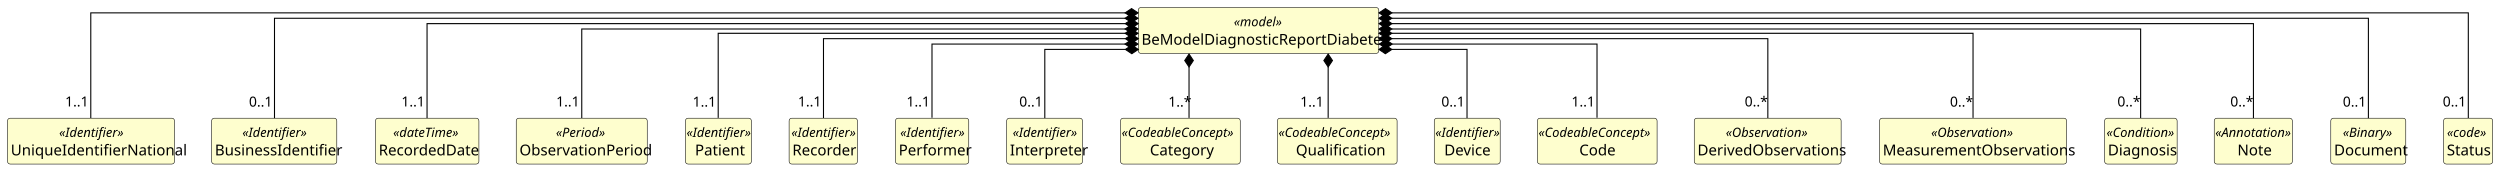
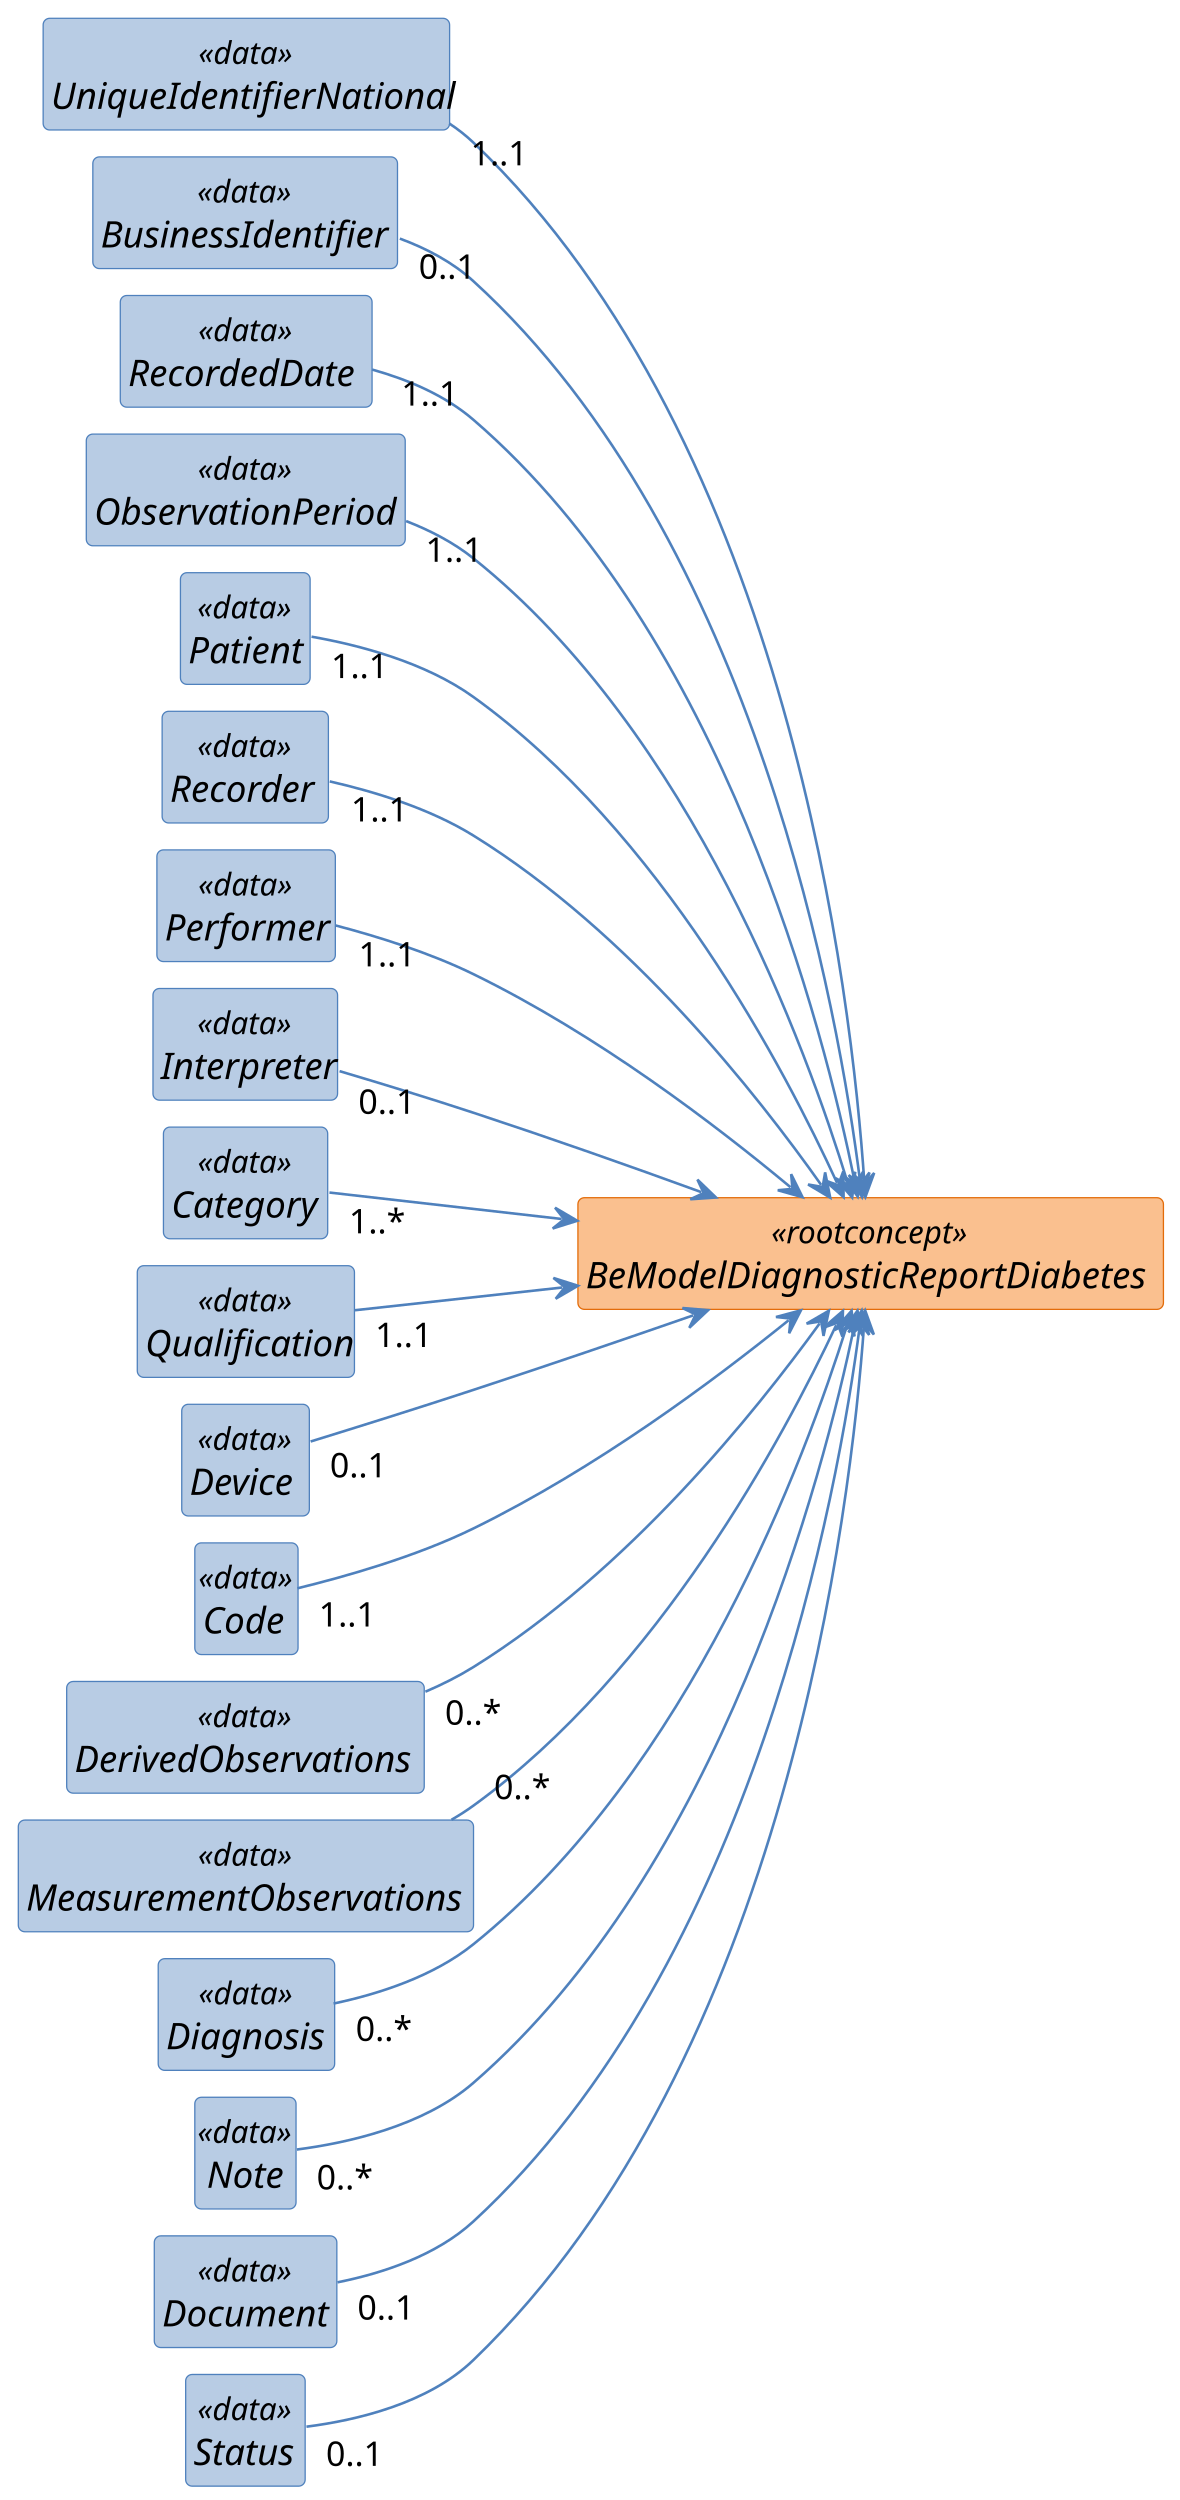
- <svg xmlns="http://www.w3.org/2000/svg" contentStyleType="text/css" data-diagram-type="CLASS" height="158px" preserveAspectRatio="none" style="width:2327px;height:158px;background:#FFFFFF;" version="1.1" viewBox="0 0 2327 158" width="2327px" zoomAndPan="magnify">
+ <svg xmlns="http://www.w3.org/2000/svg" contentStyleType="text/css" data-diagram-type="CLASS" height="956px" preserveAspectRatio="none" style="width:451px;height:956px;background:#FFFFFF;" version="1.1" viewBox="0 0 451 956" width="451px" zoomAndPan="magnify">
  <defs />
  <g>
-     <g class="entity" data-entity="BeModelDiagnosticReportDiabetes" data-source-line="14" data-uid="ent0002" id="entity_BeModelDiagnosticReportDiabetes">
-       <rect fill="#FEFECE" height="42.703" rx="2.5" ry="2.5" style="stroke:#000000;stroke-width:0.5;" width="223.895" x="1059.5" y="7" />
-       <text fill="#000000" font-family="sans-serif" font-size="12" font-style="italic" lengthAdjust="spacing" textLength="46.031" x="1148.432" y="24.457">«model»</text>
-       <text fill="#000000" font-family="sans-serif" font-size="14" lengthAdjust="spacing" textLength="217.895" x="1062.5" y="41.627">BeModelDiagnosticReportDiabetes</text>
+     <g class="entity" data-entity="BeModelDiagnosticReportDiabetes" data-source-line="21" data-uid="ent0002" id="entity_BeModelDiagnosticReportDiabetes">
+       <rect fill="#FAC08F" height="42.703" rx="2.5" ry="2.5" style="stroke:#E36C0A;stroke-width:0.5;" width="223.895" x="221" y="458" />
+       <text fill="#000000" font-family="sans-serif" font-size="12" font-style="italic" lengthAdjust="spacing" textLength="76.055" x="294.92" y="475.457">«rootconcept»</text>
+       <text fill="#000000" font-family="sans-serif" font-size="14" font-style="italic" lengthAdjust="spacing" textLength="217.895" x="224" y="492.627">BeModelDiagnosticReportDiabetes</text>
    </g>
-     <g class="entity" data-entity="BeModelDiagnosticReportDiabetes_UniqueIdentifierNational" data-source-line="17" data-uid="ent0003" id="entity_BeModelDiagnosticReportDiabetes_UniqueIdentifierNational">
-       <rect fill="#FEFECE" height="42.703" rx="2.5" ry="2.5" style="stroke:#000000;stroke-width:0.5;" width="155.427" x="7" y="110" />
-       <text fill="#000000" font-family="sans-serif" font-size="12" font-style="italic" lengthAdjust="spacing" textLength="59.373" x="55.027" y="127.457">«Identifier»</text>
-       <text fill="#000000" font-family="sans-serif" font-size="14" lengthAdjust="spacing" textLength="149.427" x="10" y="144.627">UniqueIdentifierNational</text>
+     <g class="entity" data-entity="BeModelDiagnosticReportDiabetes_UniqueIdentifierNational" data-source-line="24" data-uid="ent0003" id="entity_BeModelDiagnosticReportDiabetes_UniqueIdentifierNational">
+       <rect fill="#B8CCE4" height="42.703" rx="2.5" ry="2.5" style="stroke:#4F81BD;stroke-width:0.5;" width="155.427" x="16.5" y="7" />
+       <text fill="#000000" font-family="sans-serif" font-size="12" font-style="italic" lengthAdjust="spacing" textLength="36.703" x="75.862" y="24.457">«data»</text>
+       <text fill="#000000" font-family="sans-serif" font-size="14" font-style="italic" lengthAdjust="spacing" textLength="149.427" x="19.5" y="41.627">UniqueIdentifierNational</text>
    </g>
-     <g class="entity" data-entity="BeModelDiagnosticReportDiabetes_BusinessIdentifier" data-source-line="20" data-uid="ent0004" id="entity_BeModelDiagnosticReportDiabetes_BusinessIdentifier">
-       <rect fill="#FEFECE" height="42.703" rx="2.5" ry="2.5" style="stroke:#000000;stroke-width:0.5;" width="116.503" x="197" y="110" />
-       <text fill="#000000" font-family="sans-serif" font-size="12" font-style="italic" lengthAdjust="spacing" textLength="59.373" x="225.565" y="127.457">«Identifier»</text>
-       <text fill="#000000" font-family="sans-serif" font-size="14" lengthAdjust="spacing" textLength="110.503" x="200" y="144.627">BusinessIdentifier</text>
+     <g class="entity" data-entity="BeModelDiagnosticReportDiabetes_BusinessIdentifier" data-source-line="27" data-uid="ent0004" id="entity_BeModelDiagnosticReportDiabetes_BusinessIdentifier">
+       <rect fill="#B8CCE4" height="42.703" rx="2.5" ry="2.5" style="stroke:#4F81BD;stroke-width:0.5;" width="116.503" x="35.5" y="60" />
+       <text fill="#000000" font-family="sans-serif" font-size="12" font-style="italic" lengthAdjust="spacing" textLength="36.703" x="75.4" y="77.457">«data»</text>
+       <text fill="#000000" font-family="sans-serif" font-size="14" font-style="italic" lengthAdjust="spacing" textLength="110.503" x="38.5" y="94.627">BusinessIdentifier</text>
    </g>
-     <g class="entity" data-entity="BeModelDiagnosticReportDiabetes_RecordedDate" data-source-line="23" data-uid="ent0005" id="entity_BeModelDiagnosticReportDiabetes_RecordedDate">
-       <rect fill="#FEFECE" height="42.703" rx="2.5" ry="2.5" style="stroke:#000000;stroke-width:0.5;" width="96.275" x="349.5" y="110" />
-       <text fill="#000000" font-family="sans-serif" font-size="12" font-style="italic" lengthAdjust="spacing" textLength="63.369" x="365.953" y="127.457">«dateTime»</text>
-       <text fill="#000000" font-family="sans-serif" font-size="14" lengthAdjust="spacing" textLength="90.275" x="352.5" y="144.627">RecordedDate</text>
+     <g class="entity" data-entity="BeModelDiagnosticReportDiabetes_RecordedDate" data-source-line="30" data-uid="ent0005" id="entity_BeModelDiagnosticReportDiabetes_RecordedDate">
+       <rect fill="#B8CCE4" height="42.703" rx="2.5" ry="2.5" style="stroke:#4F81BD;stroke-width:0.5;" width="96.275" x="46" y="113" />
+       <text fill="#000000" font-family="sans-serif" font-size="12" font-style="italic" lengthAdjust="spacing" textLength="36.703" x="75.786" y="130.457">«data»</text>
+       <text fill="#000000" font-family="sans-serif" font-size="14" font-style="italic" lengthAdjust="spacing" textLength="90.275" x="49" y="147.627">RecordedDate</text>
    </g>
-     <g class="entity" data-entity="BeModelDiagnosticReportDiabetes_ObservationPeriod" data-source-line="26" data-uid="ent0006" id="entity_BeModelDiagnosticReportDiabetes_ObservationPeriod">
-       <rect fill="#FEFECE" height="42.703" rx="2.5" ry="2.5" style="stroke:#000000;stroke-width:0.5;" width="121.951" x="480.5" y="110" />
-       <text fill="#000000" font-family="sans-serif" font-size="12" font-style="italic" lengthAdjust="spacing" textLength="48.035" x="517.458" y="127.457">«Period»</text>
-       <text fill="#000000" font-family="sans-serif" font-size="14" lengthAdjust="spacing" textLength="115.951" x="483.5" y="144.627">ObservationPeriod</text>
+     <g class="entity" data-entity="BeModelDiagnosticReportDiabetes_ObservationPeriod" data-source-line="33" data-uid="ent0006" id="entity_BeModelDiagnosticReportDiabetes_ObservationPeriod">
+       <rect fill="#B8CCE4" height="42.703" rx="2.5" ry="2.5" style="stroke:#4F81BD;stroke-width:0.5;" width="121.951" x="33" y="166" />
+       <text fill="#000000" font-family="sans-serif" font-size="12" font-style="italic" lengthAdjust="spacing" textLength="36.703" x="75.624" y="183.457">«data»</text>
+       <text fill="#000000" font-family="sans-serif" font-size="14" font-style="italic" lengthAdjust="spacing" textLength="115.951" x="36" y="200.627">ObservationPeriod</text>
    </g>
-     <g class="entity" data-entity="BeModelDiagnosticReportDiabetes_Patient" data-source-line="29" data-uid="ent0007" id="entity_BeModelDiagnosticReportDiabetes_Patient">
-       <rect fill="#FEFECE" height="42.703" rx="2.5" ry="2.5" style="stroke:#000000;stroke-width:0.5;" width="61.373" x="638" y="110" />
-       <text fill="#000000" font-family="sans-serif" font-size="12" font-style="italic" lengthAdjust="spacing" textLength="59.373" x="639" y="127.457">«Identifier»</text>
-       <text fill="#000000" font-family="sans-serif" font-size="14" lengthAdjust="spacing" textLength="43.586" x="646.894" y="144.627">Patient</text>
+     <g class="entity" data-entity="BeModelDiagnosticReportDiabetes_Patient" data-source-line="36" data-uid="ent0007" id="entity_BeModelDiagnosticReportDiabetes_Patient">
+       <rect fill="#B8CCE4" height="42.703" rx="2.5" ry="2.5" style="stroke:#4F81BD;stroke-width:0.5;" width="49.586" x="69" y="219" />
+       <text fill="#000000" font-family="sans-serif" font-size="12" font-style="italic" lengthAdjust="spacing" textLength="36.703" x="75.441" y="236.457">«data»</text>
+       <text fill="#000000" font-family="sans-serif" font-size="14" font-style="italic" lengthAdjust="spacing" textLength="43.586" x="72" y="253.627">Patient</text>
    </g>
-     <g class="entity" data-entity="BeModelDiagnosticReportDiabetes_Recorder" data-source-line="32" data-uid="ent0008" id="entity_BeModelDiagnosticReportDiabetes_Recorder">
-       <rect fill="#FEFECE" height="42.703" rx="2.5" ry="2.5" style="stroke:#000000;stroke-width:0.5;" width="63.579" x="734.5" y="110" />
-       <text fill="#000000" font-family="sans-serif" font-size="12" font-style="italic" lengthAdjust="spacing" textLength="59.373" x="736.603" y="127.457">«Identifier»</text>
-       <text fill="#000000" font-family="sans-serif" font-size="14" lengthAdjust="spacing" textLength="57.579" x="737.5" y="144.627">Recorder</text>
+     <g class="entity" data-entity="BeModelDiagnosticReportDiabetes_Recorder" data-source-line="39" data-uid="ent0008" id="entity_BeModelDiagnosticReportDiabetes_Recorder">
+       <rect fill="#B8CCE4" height="42.703" rx="2.5" ry="2.5" style="stroke:#4F81BD;stroke-width:0.5;" width="63.579" x="62" y="272" />
+       <text fill="#000000" font-family="sans-serif" font-size="12" font-style="italic" lengthAdjust="spacing" textLength="36.703" x="75.438" y="289.457">«data»</text>
+       <text fill="#000000" font-family="sans-serif" font-size="14" font-style="italic" lengthAdjust="spacing" textLength="57.579" x="65" y="306.627">Recorder</text>
    </g>
-     <g class="entity" data-entity="BeModelDiagnosticReportDiabetes_Performer" data-source-line="35" data-uid="ent0009" id="entity_BeModelDiagnosticReportDiabetes_Performer">
-       <rect fill="#FEFECE" height="42.703" rx="2.5" ry="2.5" style="stroke:#000000;stroke-width:0.5;" width="68.234" x="833.5" y="110" />
-       <text fill="#000000" font-family="sans-serif" font-size="12" font-style="italic" lengthAdjust="spacing" textLength="59.373" x="837.931" y="127.457">«Identifier»</text>
-       <text fill="#000000" font-family="sans-serif" font-size="14" lengthAdjust="spacing" textLength="62.234" x="836.5" y="144.627">Performer</text>
+     <g class="entity" data-entity="BeModelDiagnosticReportDiabetes_Performer" data-source-line="42" data-uid="ent0009" id="entity_BeModelDiagnosticReportDiabetes_Performer">
+       <rect fill="#B8CCE4" height="42.703" rx="2.5" ry="2.5" style="stroke:#4F81BD;stroke-width:0.5;" width="68.234" x="60" y="325" />
+       <text fill="#000000" font-family="sans-serif" font-size="12" font-style="italic" lengthAdjust="spacing" textLength="36.703" x="75.766" y="342.457">«data»</text>
+       <text fill="#000000" font-family="sans-serif" font-size="14" font-style="italic" lengthAdjust="spacing" textLength="62.234" x="63" y="359.627">Performer</text>
    </g>
-     <g class="entity" data-entity="BeModelDiagnosticReportDiabetes_Interpreter" data-source-line="38" data-uid="ent0010" id="entity_BeModelDiagnosticReportDiabetes_Interpreter">
-       <rect fill="#FEFECE" height="42.703" rx="2.5" ry="2.5" style="stroke:#000000;stroke-width:0.5;" width="70.586" x="937" y="110" />
-       <text fill="#000000" font-family="sans-serif" font-size="12" font-style="italic" lengthAdjust="spacing" textLength="59.373" x="942.606" y="127.457">«Identifier»</text>
-       <text fill="#000000" font-family="sans-serif" font-size="14" lengthAdjust="spacing" textLength="64.586" x="940" y="144.627">Interpreter</text>
+     <g class="entity" data-entity="BeModelDiagnosticReportDiabetes_Interpreter" data-source-line="45" data-uid="ent0010" id="entity_BeModelDiagnosticReportDiabetes_Interpreter">
+       <rect fill="#B8CCE4" height="42.703" rx="2.5" ry="2.5" style="stroke:#4F81BD;stroke-width:0.5;" width="70.586" x="58.5" y="378" />
+       <text fill="#000000" font-family="sans-serif" font-size="12" font-style="italic" lengthAdjust="spacing" textLength="36.703" x="75.441" y="395.457">«data»</text>
+       <text fill="#000000" font-family="sans-serif" font-size="14" font-style="italic" lengthAdjust="spacing" textLength="64.586" x="61.5" y="412.627">Interpreter</text>
    </g>
-     <g class="entity" data-entity="BeModelDiagnosticReportDiabetes_Category" data-source-line="41" data-uid="ent0011" id="entity_BeModelDiagnosticReportDiabetes_Category">
-       <rect fill="#FEFECE" height="42.703" rx="2.5" ry="2.5" style="stroke:#000000;stroke-width:0.5;" width="111.418" x="1043" y="110" />
-       <text fill="#000000" font-family="sans-serif" font-size="12" font-style="italic" lengthAdjust="spacing" textLength="109.418" x="1044" y="127.457">«CodeableConcept»</text>
-       <text fill="#000000" font-family="sans-serif" font-size="14" lengthAdjust="spacing" textLength="56.807" x="1070.306" y="144.627">Category</text>
+     <g class="entity" data-entity="BeModelDiagnosticReportDiabetes_Category" data-source-line="48" data-uid="ent0011" id="entity_BeModelDiagnosticReportDiabetes_Category">
+       <rect fill="#B8CCE4" height="42.703" rx="2.5" ry="2.5" style="stroke:#4F81BD;stroke-width:0.5;" width="62.807" x="62.5" y="431" />
+       <text fill="#000000" font-family="sans-serif" font-size="12" font-style="italic" lengthAdjust="spacing" textLength="36.703" x="75.552" y="448.457">«data»</text>
+       <text fill="#000000" font-family="sans-serif" font-size="14" font-style="italic" lengthAdjust="spacing" textLength="56.807" x="65.5" y="465.627">Category</text>
    </g>
-     <g class="entity" data-entity="BeModelDiagnosticReportDiabetes_Qualification" data-source-line="44" data-uid="ent0012" id="entity_BeModelDiagnosticReportDiabetes_Qualification">
-       <rect fill="#FEFECE" height="42.703" rx="2.5" ry="2.5" style="stroke:#000000;stroke-width:0.5;" width="111.418" x="1189" y="110" />
-       <text fill="#000000" font-family="sans-serif" font-size="12" font-style="italic" lengthAdjust="spacing" textLength="109.418" x="1190" y="127.457">«CodeableConcept»</text>
-       <text fill="#000000" font-family="sans-serif" font-size="14" lengthAdjust="spacing" textLength="77.041" x="1206.188" y="144.627">Qualification</text>
+     <g class="entity" data-entity="BeModelDiagnosticReportDiabetes_Qualification" data-source-line="51" data-uid="ent0012" id="entity_BeModelDiagnosticReportDiabetes_Qualification">
+       <rect fill="#B8CCE4" height="42.703" rx="2.5" ry="2.5" style="stroke:#4F81BD;stroke-width:0.5;" width="83.041" x="52.5" y="484" />
+       <text fill="#000000" font-family="sans-serif" font-size="12" font-style="italic" lengthAdjust="spacing" textLength="36.703" x="75.669" y="501.457">«data»</text>
+       <text fill="#000000" font-family="sans-serif" font-size="14" font-style="italic" lengthAdjust="spacing" textLength="77.041" x="55.5" y="518.627">Qualification</text>
    </g>
-     <g class="entity" data-entity="BeModelDiagnosticReportDiabetes_Device" data-source-line="47" data-uid="ent0013" id="entity_BeModelDiagnosticReportDiabetes_Device">
-       <rect fill="#FEFECE" height="42.703" rx="2.5" ry="2.5" style="stroke:#000000;stroke-width:0.5;" width="61.373" x="1335" y="110" />
-       <text fill="#000000" font-family="sans-serif" font-size="12" font-style="italic" lengthAdjust="spacing" textLength="59.373" x="1336" y="127.457">«Identifier»</text>
-       <text fill="#000000" font-family="sans-serif" font-size="14" lengthAdjust="spacing" textLength="42.793" x="1344.29" y="144.627">Device</text>
+     <g class="entity" data-entity="BeModelDiagnosticReportDiabetes_Device" data-source-line="54" data-uid="ent0013" id="entity_BeModelDiagnosticReportDiabetes_Device">
+       <rect fill="#B8CCE4" height="42.703" rx="2.5" ry="2.5" style="stroke:#4F81BD;stroke-width:0.5;" width="48.793" x="69.5" y="537" />
+       <text fill="#000000" font-family="sans-serif" font-size="12" font-style="italic" lengthAdjust="spacing" textLength="36.703" x="75.545" y="554.457">«data»</text>
+       <text fill="#000000" font-family="sans-serif" font-size="14" font-style="italic" lengthAdjust="spacing" textLength="42.793" x="72.5" y="571.627">Device</text>
    </g>
-     <g class="entity" data-entity="BeModelDiagnosticReportDiabetes_Code" data-source-line="50" data-uid="ent0014" id="entity_BeModelDiagnosticReportDiabetes_Code">
-       <rect fill="#FEFECE" height="42.703" rx="2.5" ry="2.5" style="stroke:#000000;stroke-width:0.5;" width="111.418" x="1431" y="110" />
-       <text fill="#000000" font-family="sans-serif" font-size="12" font-style="italic" lengthAdjust="spacing" textLength="109.418" x="1432" y="127.457">«CodeableConcept»</text>
-       <text fill="#000000" font-family="sans-serif" font-size="14" lengthAdjust="spacing" textLength="33.469" x="1469.975" y="144.627">Code</text>
+     <g class="entity" data-entity="BeModelDiagnosticReportDiabetes_Code" data-source-line="57" data-uid="ent0014" id="entity_BeModelDiagnosticReportDiabetes_Code">
+       <rect fill="#B8CCE4" height="42.703" rx="2.5" ry="2.5" style="stroke:#4F81BD;stroke-width:0.5;" width="39.469" x="74.5" y="590" />
+       <text fill="#000000" font-family="sans-serif" font-size="12" font-style="italic" lengthAdjust="spacing" textLength="36.703" x="75.883" y="607.457">«data»</text>
+       <text fill="#000000" font-family="sans-serif" font-size="14" font-style="italic" lengthAdjust="spacing" textLength="33.469" x="77.5" y="624.627">Code</text>
    </g>
-     <g class="entity" data-entity="BeModelDiagnosticReportDiabetes_DerivedObservations" data-source-line="53" data-uid="ent0015" id="entity_BeModelDiagnosticReportDiabetes_DerivedObservations">
-       <rect fill="#FEFECE" height="42.703" rx="2.5" ry="2.5" style="stroke:#000000;stroke-width:0.5;" width="136.724" x="1577" y="110" />
-       <text fill="#000000" font-family="sans-serif" font-size="12" font-style="italic" lengthAdjust="spacing" textLength="78.047" x="1606.338" y="127.457">«Observation»</text>
-       <text fill="#000000" font-family="sans-serif" font-size="14" lengthAdjust="spacing" textLength="130.724" x="1580" y="144.627">DerivedObservations</text>
+     <g class="entity" data-entity="BeModelDiagnosticReportDiabetes_DerivedObservations" data-source-line="60" data-uid="ent0015" id="entity_BeModelDiagnosticReportDiabetes_DerivedObservations">
+       <rect fill="#B8CCE4" height="42.703" rx="2.5" ry="2.5" style="stroke:#4F81BD;stroke-width:0.5;" width="136.724" x="25.5" y="643" />
+       <text fill="#000000" font-family="sans-serif" font-size="12" font-style="italic" lengthAdjust="spacing" textLength="36.703" x="75.51" y="660.457">«data»</text>
+       <text fill="#000000" font-family="sans-serif" font-size="14" font-style="italic" lengthAdjust="spacing" textLength="130.724" x="28.5" y="677.627">DerivedObservations</text>
    </g>
-     <g class="entity" data-entity="BeModelDiagnosticReportDiabetes_MeasurementObservations" data-source-line="56" data-uid="ent0016" id="entity_BeModelDiagnosticReportDiabetes_MeasurementObservations">
-       <rect fill="#FEFECE" height="42.703" rx="2.5" ry="2.5" style="stroke:#000000;stroke-width:0.5;" width="174.075" x="1749.5" y="110" />
-       <text fill="#000000" font-family="sans-serif" font-size="12" font-style="italic" lengthAdjust="spacing" textLength="78.047" x="1797.514" y="127.457">«Observation»</text>
-       <text fill="#000000" font-family="sans-serif" font-size="14" lengthAdjust="spacing" textLength="168.075" x="1752.5" y="144.627">MeasurementObservations</text>
+     <g class="entity" data-entity="BeModelDiagnosticReportDiabetes_MeasurementObservations" data-source-line="63" data-uid="ent0016" id="entity_BeModelDiagnosticReportDiabetes_MeasurementObservations">
+       <rect fill="#B8CCE4" height="42.703" rx="2.5" ry="2.5" style="stroke:#4F81BD;stroke-width:0.5;" width="174.075" x="7" y="696" />
+       <text fill="#000000" font-family="sans-serif" font-size="12" font-style="italic" lengthAdjust="spacing" textLength="36.703" x="75.686" y="713.457">«data»</text>
+       <text fill="#000000" font-family="sans-serif" font-size="14" font-style="italic" lengthAdjust="spacing" textLength="168.075" x="10" y="730.627">MeasurementObservations</text>
    </g>
-     <g class="entity" data-entity="BeModelDiagnosticReportDiabetes_Diagnosis" data-source-line="59" data-uid="ent0017" id="entity_BeModelDiagnosticReportDiabetes_Diagnosis">
-       <rect fill="#FEFECE" height="42.703" rx="2.5" ry="2.5" style="stroke:#000000;stroke-width:0.5;" width="67.476" x="1959" y="110" />
-       <text fill="#000000" font-family="sans-serif" font-size="12" font-style="italic" lengthAdjust="spacing" textLength="64.049" x="1960.713" y="127.457">«Condition»</text>
-       <text fill="#000000" font-family="sans-serif" font-size="14" lengthAdjust="spacing" textLength="61.476" x="1962" y="144.627">Diagnosis</text>
+     <g class="entity" data-entity="BeModelDiagnosticReportDiabetes_Diagnosis" data-source-line="66" data-uid="ent0017" id="entity_BeModelDiagnosticReportDiabetes_Diagnosis">
+       <rect fill="#B8CCE4" height="42.703" rx="2.5" ry="2.5" style="stroke:#4F81BD;stroke-width:0.5;" width="67.476" x="60.5" y="749" />
+       <text fill="#000000" font-family="sans-serif" font-size="12" font-style="italic" lengthAdjust="spacing" textLength="36.703" x="75.886" y="766.457">«data»</text>
+       <text fill="#000000" font-family="sans-serif" font-size="14" font-style="italic" lengthAdjust="spacing" textLength="61.476" x="63.5" y="783.627">Diagnosis</text>
    </g>
-     <g class="entity" data-entity="BeModelDiagnosticReportDiabetes_Note" data-source-line="62" data-uid="ent0018" id="entity_BeModelDiagnosticReportDiabetes_Note">
-       <rect fill="#FEFECE" height="42.703" rx="2.5" ry="2.5" style="stroke:#000000;stroke-width:0.5;" width="72.728" x="2061" y="110" />
-       <text fill="#000000" font-family="sans-serif" font-size="12" font-style="italic" lengthAdjust="spacing" textLength="70.728" x="2062" y="127.457">«Annotation»</text>
-       <text fill="#000000" font-family="sans-serif" font-size="14" lengthAdjust="spacing" textLength="29.572" x="2082.578" y="144.627">Note</text>
+     <g class="entity" data-entity="BeModelDiagnosticReportDiabetes_Note" data-source-line="69" data-uid="ent0018" id="entity_BeModelDiagnosticReportDiabetes_Note">
+       <rect fill="#B8CCE4" height="42.703" rx="2.5" ry="2.5" style="stroke:#4F81BD;stroke-width:0.5;" width="38.703" x="74.5" y="802" />
+       <text fill="#000000" font-family="sans-serif" font-size="12" font-style="italic" lengthAdjust="spacing" textLength="36.703" x="75.5" y="819.457">«data»</text>
+       <text fill="#000000" font-family="sans-serif" font-size="14" font-style="italic" lengthAdjust="spacing" textLength="29.572" x="79.065" y="836.627">Note</text>
    </g>
-     <g class="entity" data-entity="BeModelDiagnosticReportDiabetes_Document" data-source-line="65" data-uid="ent0019" id="entity_BeModelDiagnosticReportDiabetes_Document">
-       <rect fill="#FEFECE" height="42.703" rx="2.5" ry="2.5" style="stroke:#000000;stroke-width:0.5;" width="69.807" x="2169.5" y="110" />
-       <text fill="#000000" font-family="sans-serif" font-size="12" font-style="italic" lengthAdjust="spacing" textLength="47.361" x="2180.723" y="127.457">«Binary»</text>
-       <text fill="#000000" font-family="sans-serif" font-size="14" lengthAdjust="spacing" textLength="63.807" x="2172.5" y="144.627">Document</text>
+     <g class="entity" data-entity="BeModelDiagnosticReportDiabetes_Document" data-source-line="72" data-uid="ent0019" id="entity_BeModelDiagnosticReportDiabetes_Document">
+       <rect fill="#B8CCE4" height="42.703" rx="2.5" ry="2.5" style="stroke:#4F81BD;stroke-width:0.5;" width="69.807" x="59" y="855" />
+       <text fill="#000000" font-family="sans-serif" font-size="12" font-style="italic" lengthAdjust="spacing" textLength="36.703" x="75.552" y="872.457">«data»</text>
+       <text fill="#000000" font-family="sans-serif" font-size="14" font-style="italic" lengthAdjust="spacing" textLength="63.807" x="62" y="889.627">Document</text>
    </g>
-     <g class="entity" data-entity="BeModelDiagnosticReportDiabetes_Status" data-source-line="68" data-uid="ent0020" id="entity_BeModelDiagnosticReportDiabetes_Status">
-       <rect fill="#FEFECE" height="42.703" rx="2.5" ry="2.5" style="stroke:#000000;stroke-width:0.5;" width="45.69" x="2274.5" y="110" />
-       <text fill="#000000" font-family="sans-serif" font-size="12" font-style="italic" lengthAdjust="spacing" textLength="39.369" x="2277.66" y="127.457">«code»</text>
-       <text fill="#000000" font-family="sans-serif" font-size="14" lengthAdjust="spacing" textLength="39.69" x="2277.5" y="144.627">Status</text>
+     <g class="entity" data-entity="BeModelDiagnosticReportDiabetes_Status" data-source-line="75" data-uid="ent0020" id="entity_BeModelDiagnosticReportDiabetes_Status">
+       <rect fill="#B8CCE4" height="42.703" rx="2.5" ry="2.5" style="stroke:#4F81BD;stroke-width:0.5;" width="45.69" x="71" y="908" />
+       <text fill="#000000" font-family="sans-serif" font-size="12" font-style="italic" lengthAdjust="spacing" textLength="36.703" x="75.493" y="925.457">«data»</text>
+       <text fill="#000000" font-family="sans-serif" font-size="14" font-style="italic" lengthAdjust="spacing" textLength="39.69" x="74" y="942.627">Status</text>
    </g>
-     <g class="link" data-entity-1="BeModelDiagnosticReportDiabetes" data-entity-2="BeModelDiagnosticReportDiabetes_UniqueIdentifierNational" data-source-line="71" data-uid="lnk21" id="link_BeModelDiagnosticReportDiabetes_BeModelDiagnosticReportDiabetes_UniqueIdentifierNational">
-       <path codeLine="71" d="M1047.27,12 C769.54,12 84.5,12 84.5,12 C84.5,12 84.5,75.42 84.5,109.86" fill="none" id="BeModelDiagnosticReportDiabetes-backto-BeModelDiagnosticReportDiabetes_UniqueIdentifierNational" style="stroke:#000000;stroke-width:1;" />
-       <polygon fill="#000000" points="1059.27,12,1053.27,8,1047.27,12,1053.27,16,1059.27,12" style="stroke:#000000;stroke-width:1;" />
-       <text fill="#000000" font-family="sans-serif" font-size="13" lengthAdjust="spacing" textLength="21.684" x="60.583" y="99.11">1..1</text>
+     <g class="link" data-entity-1="BeModelDiagnosticReportDiabetes_UniqueIdentifierNational" data-entity-2="BeModelDiagnosticReportDiabetes" data-source-line="78" data-uid="lnk21" id="link_BeModelDiagnosticReportDiabetes_UniqueIdentifierNational_BeModelDiagnosticReportDiabetes">
+       <path codeLine="78" d="M171.81,47.23 C175.09,49.4 178.18,51.81 181,54.5 C302,169.85 325.795,382.414 330.495,451.804" fill="none" id="BeModelDiagnosticReportDiabetes_UniqueIdentifierNational-to-BeModelDiagnosticReportDiabetes" style="stroke:#4F81BD;stroke-width:1;" />
+       <polygon fill="#4F81BD" points="330.9,457.79,334.283,448.54,330.562,452.801,326.301,449.081,330.9,457.79" style="stroke:#4F81BD;stroke-width:1;" />
+       <text fill="#000000" font-family="sans-serif" font-size="13" lengthAdjust="spacing" textLength="21.684" x="179.963" y="63.219">1..1</text>
    </g>
-     <g class="link" data-entity-1="BeModelDiagnosticReportDiabetes" data-entity-2="BeModelDiagnosticReportDiabetes_BusinessIdentifier" data-source-line="72" data-uid="lnk22" id="link_BeModelDiagnosticReportDiabetes_BeModelDiagnosticReportDiabetes_BusinessIdentifier">
-       <path codeLine="72" d="M1047.18,17 C802.58,17 255.5,17 255.5,17 C255.5,17 255.5,76.8 255.5,109.96" fill="none" id="BeModelDiagnosticReportDiabetes-backto-BeModelDiagnosticReportDiabetes_BusinessIdentifier" style="stroke:#000000;stroke-width:1;" />
-       <polygon fill="#000000" points="1059.18,17,1053.18,13,1047.18,17,1053.18,21,1059.18,17" style="stroke:#000000;stroke-width:1;" />
-       <text fill="#000000" font-family="sans-serif" font-size="13" lengthAdjust="spacing" textLength="21.684" x="231.713" y="99.238">0..1</text>
+     <g class="link" data-entity-1="BeModelDiagnosticReportDiabetes_BusinessIdentifier" data-entity-2="BeModelDiagnosticReportDiabetes" data-source-line="79" data-uid="lnk22" id="link_BeModelDiagnosticReportDiabetes_BusinessIdentifier_BeModelDiagnosticReportDiabetes">
+       <path codeLine="79" d="M152.9,91.24 C163.13,95.02 173.05,100.25 181,107.5 C289.41,206.37 320.879,388.207 328.909,451.837" fill="none" id="BeModelDiagnosticReportDiabetes_BusinessIdentifier-to-BeModelDiagnosticReportDiabetes" style="stroke:#4F81BD;stroke-width:1;" />
+       <polygon fill="#4F81BD" points="329.66,457.79,332.502,448.36,329.034,452.829,324.565,449.362,329.66,457.79" style="stroke:#4F81BD;stroke-width:1;" />
+       <text fill="#000000" font-family="sans-serif" font-size="13" lengthAdjust="spacing" textLength="21.684" x="160.118" y="106.598">0..1</text>
    </g>
-     <g class="link" data-entity-1="BeModelDiagnosticReportDiabetes" data-entity-2="BeModelDiagnosticReportDiabetes_RecordedDate" data-source-line="73" data-uid="lnk23" id="link_BeModelDiagnosticReportDiabetes_BeModelDiagnosticReportDiabetes_RecordedDate">
-       <path codeLine="73" d="M1047.37,22 C832.86,22 397.5,22 397.5,22 C397.5,22 397.5,77.95 397.5,109.87" fill="none" id="BeModelDiagnosticReportDiabetes-backto-BeModelDiagnosticReportDiabetes_RecordedDate" style="stroke:#000000;stroke-width:1;" />
-       <polygon fill="#000000" points="1059.37,22,1053.37,18,1047.37,22,1053.37,26,1059.37,22" style="stroke:#000000;stroke-width:1;" />
-       <text fill="#000000" font-family="sans-serif" font-size="13" lengthAdjust="spacing" textLength="21.684" x="373.604" y="99.123">1..1</text>
+     <g class="link" data-entity-1="BeModelDiagnosticReportDiabetes_RecordedDate" data-entity-2="BeModelDiagnosticReportDiabetes" data-source-line="80" data-uid="lnk23" id="link_BeModelDiagnosticReportDiabetes_RecordedDate_BeModelDiagnosticReportDiabetes">
+       <path codeLine="80" d="M142.28,141.31 C155.96,145.14 170.13,151.13 181,160.5 C276.86,243.09 315.128,394.12 326.808,451.72" fill="none" id="BeModelDiagnosticReportDiabetes_RecordedDate-to-BeModelDiagnosticReportDiabetes" style="stroke:#4F81BD;stroke-width:1;" />
+       <polygon fill="#4F81BD" points="328,457.6,330.132,447.985,327.006,452.7,322.291,449.574,328,457.6" style="stroke:#4F81BD;stroke-width:1;" />
+       <text fill="#000000" font-family="sans-serif" font-size="13" lengthAdjust="spacing" textLength="21.684" x="153.455" y="155.103">1..1</text>
    </g>
-     <g class="link" data-entity-1="BeModelDiagnosticReportDiabetes" data-entity-2="BeModelDiagnosticReportDiabetes_ObservationPeriod" data-source-line="74" data-uid="lnk24" id="link_BeModelDiagnosticReportDiabetes_BeModelDiagnosticReportDiabetes_ObservationPeriod">
-       <path codeLine="74" d="M1047.23,27 C866.11,27 541.5,27 541.5,27 C541.5,27 541.5,79.24 541.5,109.85" fill="none" id="BeModelDiagnosticReportDiabetes-backto-BeModelDiagnosticReportDiabetes_ObservationPeriod" style="stroke:#000000;stroke-width:1;" />
-       <polygon fill="#000000" points="1059.23,27,1053.23,23,1047.23,27,1053.23,31,1059.23,27" style="stroke:#000000;stroke-width:1;" />
-       <text fill="#000000" font-family="sans-serif" font-size="13" lengthAdjust="spacing" textLength="21.684" x="517.65" y="99.097">1..1</text>
+     <g class="link" data-entity-1="BeModelDiagnosticReportDiabetes_ObservationPeriod" data-entity-2="BeModelDiagnosticReportDiabetes" data-source-line="81" data-uid="lnk24" id="link_BeModelDiagnosticReportDiabetes_ObservationPeriod_BeModelDiagnosticReportDiabetes">
+       <path codeLine="81" d="M155.29,199.26 C164.5,202.83 173.44,207.46 181,213.5 C264.81,280.45 308.611,401.623 324.111,452.183" fill="none" id="BeModelDiagnosticReportDiabetes_ObservationPeriod-to-BeModelDiagnosticReportDiabetes" style="stroke:#4F81BD;stroke-width:1;" />
+       <polygon fill="#4F81BD" points="325.87,457.92,327.056,448.143,324.404,453.14,319.408,450.488,325.87,457.92" style="stroke:#4F81BD;stroke-width:1;" />
+       <text fill="#000000" font-family="sans-serif" font-size="13" lengthAdjust="spacing" textLength="21.684" x="162.731" y="214.826">1..1</text>
    </g>
-     <g class="link" data-entity-1="BeModelDiagnosticReportDiabetes" data-entity-2="BeModelDiagnosticReportDiabetes_Patient" data-source-line="75" data-uid="lnk25" id="link_BeModelDiagnosticReportDiabetes_BeModelDiagnosticReportDiabetes_Patient">
-       <path codeLine="75" d="M1047.24,31 C899,31 668.5,31 668.5,31 C668.5,31 668.5,80.14 668.5,109.69" fill="none" id="BeModelDiagnosticReportDiabetes-backto-BeModelDiagnosticReportDiabetes_Patient" style="stroke:#000000;stroke-width:1;" />
-       <polygon fill="#000000" points="1059.24,31,1053.24,27,1047.24,31,1053.24,35,1059.24,31" style="stroke:#000000;stroke-width:1;" />
-       <text fill="#000000" font-family="sans-serif" font-size="13" lengthAdjust="spacing" textLength="21.684" x="644.72" y="99.261">1..1</text>
+     <g class="link" data-entity-1="BeModelDiagnosticReportDiabetes_Patient" data-entity-2="BeModelDiagnosticReportDiabetes" data-source-line="82" data-uid="lnk25" id="link_BeModelDiagnosticReportDiabetes_Patient_BeModelDiagnosticReportDiabetes">
+       <path codeLine="82" d="M119.13,243.47 C137.49,246.7 162.64,253.29 181,266.5 C252.74,318.13 300.296,409.238 320.086,452.327" fill="none" id="BeModelDiagnosticReportDiabetes_Patient-to-BeModelDiagnosticReportDiabetes" style="stroke:#4F81BD;stroke-width:1;" />
+       <polygon fill="#4F81BD" points="322.59,457.78,322.469,447.932,320.503,453.236,315.199,451.271,322.59,457.78" style="stroke:#4F81BD;stroke-width:1;" />
+       <text fill="#000000" font-family="sans-serif" font-size="13" lengthAdjust="spacing" textLength="21.684" x="126.592" y="259.295">1..1</text>
    </g>
-     <g class="link" data-entity-1="BeModelDiagnosticReportDiabetes" data-entity-2="BeModelDiagnosticReportDiabetes_Recorder" data-source-line="76" data-uid="lnk26" id="link_BeModelDiagnosticReportDiabetes_BeModelDiagnosticReportDiabetes_Recorder">
-       <path codeLine="76" d="M1047.49,36 C927.62,36 766.5,36 766.5,36 C766.5,36 766.5,81.65 766.5,109.83" fill="none" id="BeModelDiagnosticReportDiabetes-backto-BeModelDiagnosticReportDiabetes_Recorder" style="stroke:#000000;stroke-width:1;" />
-       <polygon fill="#000000" points="1059.49,36,1053.49,32,1047.49,36,1053.49,40,1059.49,36" style="stroke:#000000;stroke-width:1;" />
-       <text fill="#000000" font-family="sans-serif" font-size="13" lengthAdjust="spacing" textLength="21.684" x="742.702" y="99.072">1..1</text>
+     <g class="link" data-entity-1="BeModelDiagnosticReportDiabetes_Recorder" data-entity-2="BeModelDiagnosticReportDiabetes" data-source-line="83" data-uid="lnk26" id="link_BeModelDiagnosticReportDiabetes_Recorder_BeModelDiagnosticReportDiabetes">
+       <path codeLine="83" d="M126.08,298.81 C143.19,302.7 164.29,309.16 181,319.5 C241.09,356.67 289.723,418.783 314.003,453.083" fill="none" id="BeModelDiagnosticReportDiabetes_Recorder-to-BeModelDiagnosticReportDiabetes" style="stroke:#4F81BD;stroke-width:1;" />
+       <polygon fill="#4F81BD" points="317.47,457.98,315.535,448.323,314.581,453.899,309.005,452.945,317.47,457.98" style="stroke:#4F81BD;stroke-width:1;" />
+       <text fill="#000000" font-family="sans-serif" font-size="13" lengthAdjust="spacing" textLength="21.684" x="134.2" y="314.128">1..1</text>
    </g>
-     <g class="link" data-entity-1="BeModelDiagnosticReportDiabetes" data-entity-2="BeModelDiagnosticReportDiabetes_Performer" data-source-line="77" data-uid="lnk27" id="link_BeModelDiagnosticReportDiabetes_BeModelDiagnosticReportDiabetes_Performer">
-       <path codeLine="77" d="M1047.17,41 C960.57,41 867.5,41 867.5,41 C867.5,41 867.5,82.81 867.5,109.59" fill="none" id="BeModelDiagnosticReportDiabetes-backto-BeModelDiagnosticReportDiabetes_Performer" style="stroke:#000000;stroke-width:1;" />
-       <polygon fill="#000000" points="1059.17,41,1053.17,37,1047.17,41,1053.17,45,1059.17,41" style="stroke:#000000;stroke-width:1;" />
-       <text fill="#000000" font-family="sans-serif" font-size="13" lengthAdjust="spacing" textLength="21.684" x="843.739" y="99.134">1..1</text>
+     <g class="link" data-entity-1="BeModelDiagnosticReportDiabetes_Performer" data-entity-2="BeModelDiagnosticReportDiabetes" data-source-line="84" data-uid="lnk27" id="link_BeModelDiagnosticReportDiabetes_Performer_BeModelDiagnosticReportDiabetes">
+       <path codeLine="84" d="M128.2,353.86 C144.57,358.15 164.33,364.34 181,372.5 C228.91,395.94 273.564,430.137 302.284,453.987" fill="none" id="BeModelDiagnosticReportDiabetes_Performer-to-BeModelDiagnosticReportDiabetes" style="stroke:#4F81BD;stroke-width:1;" />
+       <polygon fill="#4F81BD" points="306.9,457.82,302.532,448.993,303.053,454.626,297.421,455.147,306.9,457.82" style="stroke:#4F81BD;stroke-width:1;" />
+       <text fill="#000000" font-family="sans-serif" font-size="13" lengthAdjust="spacing" textLength="21.684" x="137.117" y="369.555">1..1</text>
    </g>
-     <g class="link" data-entity-1="BeModelDiagnosticReportDiabetes" data-entity-2="BeModelDiagnosticReportDiabetes_Interpreter" data-source-line="78" data-uid="lnk28" id="link_BeModelDiagnosticReportDiabetes_BeModelDiagnosticReportDiabetes_Interpreter">
-       <path codeLine="78" d="M1047.49,46 C1002.24,46 972.5,46 972.5,46 C972.5,46 972.5,84.6 972.5,109.92" fill="none" id="BeModelDiagnosticReportDiabetes-backto-BeModelDiagnosticReportDiabetes_Interpreter" style="stroke:#000000;stroke-width:1;" />
-       <polygon fill="#000000" points="1059.49,46,1053.49,42,1047.49,46,1053.49,50,1059.49,46" style="stroke:#000000;stroke-width:1;" />
-       <text fill="#000000" font-family="sans-serif" font-size="13" lengthAdjust="spacing" textLength="21.684" x="948.701" y="99.187">0..1</text>
+     <g class="link" data-entity-1="BeModelDiagnosticReportDiabetes_Interpreter" data-entity-2="BeModelDiagnosticReportDiabetes" data-source-line="85" data-uid="lnk28" id="link_BeModelDiagnosticReportDiabetes_Interpreter_BeModelDiagnosticReportDiabetes">
+       <path codeLine="85" d="M129.85,409.61 C145.54,414.27 164.26,419.98 181,425.5 C211.8,435.66 240.202,445.698 268.152,455.868" fill="none" id="BeModelDiagnosticReportDiabetes_Interpreter-to-BeModelDiagnosticReportDiabetes" style="stroke:#4F81BD;stroke-width:1;" />
+       <polygon fill="#4F81BD" points="273.79,457.92,266.7,451.084,269.091,456.21,263.965,458.601,273.79,457.92" style="stroke:#4F81BD;stroke-width:1;" />
+       <text fill="#000000" font-family="sans-serif" font-size="13" lengthAdjust="spacing" textLength="21.684" x="137.031" y="425.928">0..1</text>
    </g>
-     <g class="link" data-entity-1="BeModelDiagnosticReportDiabetes" data-entity-2="BeModelDiagnosticReportDiabetes_Category" data-source-line="79" data-uid="lnk29" id="link_BeModelDiagnosticReportDiabetes_BeModelDiagnosticReportDiabetes_Category">
-       <path codeLine="79" d="M1106.75,62.34 C1106.75,79.82 1106.75,92.22 1106.75,109.69" fill="none" id="BeModelDiagnosticReportDiabetes-backto-BeModelDiagnosticReportDiabetes_Category" style="stroke:#000000;stroke-width:1;" />
-       <polygon fill="#000000" points="1106.75,50.34,1102.75,56.34,1106.75,62.34,1110.75,56.34,1106.75,50.34" style="stroke:#000000;stroke-width:1;" />
-       <text fill="#000000" font-family="sans-serif" font-size="13" lengthAdjust="spacing" textLength="19.513" x="1087.427" y="99.261">1..*</text>
+     <g class="link" data-entity-1="BeModelDiagnosticReportDiabetes_Category" data-entity-2="BeModelDiagnosticReportDiabetes" data-source-line="86" data-uid="lnk29" id="link_BeModelDiagnosticReportDiabetes_Category_BeModelDiagnosticReportDiabetes">
+       <path codeLine="86" d="M125.98,456.03 C150.39,458.81 180.019,462.181 214.779,466.141" fill="none" id="BeModelDiagnosticReportDiabetes_Category-to-BeModelDiagnosticReportDiabetes" style="stroke:#4F81BD;stroke-width:1;" />
+       <polygon fill="#4F81BD" points="220.74,466.82,212.251,461.827,215.772,466.254,211.345,469.776,220.74,466.82" style="stroke:#4F81BD;stroke-width:1;" />
+       <text fill="#000000" font-family="sans-serif" font-size="13" lengthAdjust="spacing" textLength="19.513" x="133.431" y="471.637">1..*</text>
    </g>
-     <g class="link" data-entity-1="BeModelDiagnosticReportDiabetes" data-entity-2="BeModelDiagnosticReportDiabetes_Qualification" data-source-line="80" data-uid="lnk30" id="link_BeModelDiagnosticReportDiabetes_BeModelDiagnosticReportDiabetes_Qualification">
-       <path codeLine="80" d="M1236.25,62.34 C1236.25,79.82 1236.25,92.22 1236.25,109.69" fill="none" id="BeModelDiagnosticReportDiabetes-backto-BeModelDiagnosticReportDiabetes_Qualification" style="stroke:#000000;stroke-width:1;" />
-       <polygon fill="#000000" points="1236.25,50.34,1232.25,56.34,1236.25,62.34,1240.25,56.34,1236.25,50.34" style="stroke:#000000;stroke-width:1;" />
-       <text fill="#000000" font-family="sans-serif" font-size="13" lengthAdjust="spacing" textLength="21.684" x="1210.247" y="99.261">1..1</text>
+     <g class="link" data-entity-1="BeModelDiagnosticReportDiabetes_Qualification" data-entity-2="BeModelDiagnosticReportDiabetes" data-source-line="87" data-uid="lnk30" id="link_BeModelDiagnosticReportDiabetes_Qualification_BeModelDiagnosticReportDiabetes">
+       <path codeLine="87" d="M135.74,501.03 C159.43,498.43 184.586,495.674 215.036,492.334" fill="none" id="BeModelDiagnosticReportDiabetes_Qualification-to-BeModelDiagnosticReportDiabetes" style="stroke:#4F81BD;stroke-width:1;" />
+       <polygon fill="#4F81BD" points="221,491.68,211.618,488.685,216.03,492.225,212.49,496.637,221,491.68" style="stroke:#4F81BD;stroke-width:1;" />
+       <text fill="#000000" font-family="sans-serif" font-size="13" lengthAdjust="spacing" textLength="21.684" x="143.46" y="515.091">1..1</text>
    </g>
-     <g class="link" data-entity-1="BeModelDiagnosticReportDiabetes" data-entity-2="BeModelDiagnosticReportDiabetes_Device" data-source-line="81" data-uid="lnk31" id="link_BeModelDiagnosticReportDiabetes_BeModelDiagnosticReportDiabetes_Device">
-       <path codeLine="81" d="M1295.51,46 C1338.52,46 1365.5,46 1365.5,46 C1365.5,46 1365.5,84.6 1365.5,109.92" fill="none" id="BeModelDiagnosticReportDiabetes-backto-BeModelDiagnosticReportDiabetes_Device" style="stroke:#000000;stroke-width:1;" />
-       <polygon fill="#000000" points="1283.51,46,1289.51,50,1295.51,46,1289.51,42,1283.51,46" style="stroke:#000000;stroke-width:1;" />
-       <text fill="#000000" font-family="sans-serif" font-size="13" lengthAdjust="spacing" textLength="21.684" x="1341.591" y="99.187">0..1</text>
+     <g class="link" data-entity-1="BeModelDiagnosticReportDiabetes_Device" data-entity-2="BeModelDiagnosticReportDiabetes" data-source-line="88" data-uid="lnk31" id="link_BeModelDiagnosticReportDiabetes_Device_BeModelDiagnosticReportDiabetes">
+       <path codeLine="88" d="M118.78,551.23 C136.08,545.89 160.04,538.4 181,531.5 C210.63,521.75 237.712,512.499 265.112,502.979" fill="none" id="BeModelDiagnosticReportDiabetes_Device-to-BeModelDiagnosticReportDiabetes" style="stroke:#4F81BD;stroke-width:1;" />
+       <polygon fill="#4F81BD" points="270.78,501.01,260.966,500.185,266.057,502.651,263.591,507.742,270.78,501.01" style="stroke:#4F81BD;stroke-width:1;" />
+       <text fill="#000000" font-family="sans-serif" font-size="13" lengthAdjust="spacing" textLength="21.684" x="126.148" y="564.942">0..1</text>
    </g>
-     <g class="link" data-entity-1="BeModelDiagnosticReportDiabetes" data-entity-2="BeModelDiagnosticReportDiabetes_Code" data-source-line="82" data-uid="lnk32" id="link_BeModelDiagnosticReportDiabetes_BeModelDiagnosticReportDiabetes_Code">
-       <path codeLine="82" d="M1295.89,41 C1386.35,41 1486.5,41 1486.5,41 C1486.5,41 1486.5,82.81 1486.5,109.59" fill="none" id="BeModelDiagnosticReportDiabetes-backto-BeModelDiagnosticReportDiabetes_Code" style="stroke:#000000;stroke-width:1;" />
-       <polygon fill="#000000" points="1283.89,41,1289.89,45,1295.89,41,1289.89,37,1283.89,41" style="stroke:#000000;stroke-width:1;" />
-       <text fill="#000000" font-family="sans-serif" font-size="13" lengthAdjust="spacing" textLength="21.684" x="1462.714" y="99.134">1..1</text>
+     <g class="link" data-entity-1="BeModelDiagnosticReportDiabetes_Code" data-entity-2="BeModelDiagnosticReportDiabetes" data-source-line="89" data-uid="lnk32" id="link_BeModelDiagnosticReportDiabetes_Code_BeModelDiagnosticReportDiabetes">
+       <path codeLine="89" d="M113.74,607.36 C131.59,603.02 158.94,595.32 181,584.5 C228.3,561.3 272.69,528.157 301.59,504.847" fill="none" id="BeModelDiagnosticReportDiabetes_Code-to-BeModelDiagnosticReportDiabetes" style="stroke:#4F81BD;stroke-width:1;" />
+       <polygon fill="#4F81BD" points="306.26,501.08,296.743,503.617,302.368,504.219,301.766,509.844,306.26,501.08" style="stroke:#4F81BD;stroke-width:1;" />
+       <text fill="#000000" font-family="sans-serif" font-size="13" lengthAdjust="spacing" textLength="21.684" x="121.896" y="621.98">1..1</text>
    </g>
-     <g class="link" data-entity-1="BeModelDiagnosticReportDiabetes" data-entity-2="BeModelDiagnosticReportDiabetes_DerivedObservations" data-source-line="83" data-uid="lnk33" id="link_BeModelDiagnosticReportDiabetes_BeModelDiagnosticReportDiabetes_DerivedObservations">
-       <path codeLine="83" d="M1295.53,36 C1435.68,36 1645.5,36 1645.5,36 C1645.5,36 1645.5,81.65 1645.5,109.83" fill="none" id="BeModelDiagnosticReportDiabetes-backto-BeModelDiagnosticReportDiabetes_DerivedObservations" style="stroke:#000000;stroke-width:1;" />
-       <polygon fill="#000000" points="1283.53,36,1289.53,40,1295.53,36,1289.53,32,1283.53,36" style="stroke:#000000;stroke-width:1;" />
-       <text fill="#000000" font-family="sans-serif" font-size="13" lengthAdjust="spacing" textLength="19.513" x="1623.939" y="99.072">0..*</text>
+     <g class="link" data-entity-1="BeModelDiagnosticReportDiabetes_DerivedObservations" data-entity-2="BeModelDiagnosticReportDiabetes" data-source-line="90" data-uid="lnk33" id="link_BeModelDiagnosticReportDiabetes_DerivedObservations_BeModelDiagnosticReportDiabetes">
+       <path codeLine="90" d="M162.67,646.91 C169.06,644.17 175.28,641.05 181,637.5 C240.29,600.64 288.838,540.008 313.438,506.078" fill="none" id="BeModelDiagnosticReportDiabetes_DerivedObservations-to-BeModelDiagnosticReportDiabetes" style="stroke:#4F81BD;stroke-width:1;" />
+       <polygon fill="#4F81BD" points="316.96,501.22,308.439,506.159,314.025,505.268,314.916,510.854,316.96,501.22" style="stroke:#4F81BD;stroke-width:1;" />
+       <text fill="#000000" font-family="sans-serif" font-size="13" lengthAdjust="spacing" textLength="19.513" x="170.158" y="659.522">0..*</text>
    </g>
-     <g class="link" data-entity-1="BeModelDiagnosticReportDiabetes" data-entity-2="BeModelDiagnosticReportDiabetes_MeasurementObservations" data-source-line="84" data-uid="lnk34" id="link_BeModelDiagnosticReportDiabetes_BeModelDiagnosticReportDiabetes_MeasurementObservations">
-       <path codeLine="84" d="M1295.56,31 C1485.08,31 1836.5,31 1836.5,31 C1836.5,31 1836.5,80.14 1836.5,109.69" fill="none" id="BeModelDiagnosticReportDiabetes-backto-BeModelDiagnosticReportDiabetes_MeasurementObservations" style="stroke:#000000;stroke-width:1;" />
-       <polygon fill="#000000" points="1283.56,31,1289.56,35,1295.56,31,1289.56,27,1283.56,31" style="stroke:#000000;stroke-width:1;" />
-       <text fill="#000000" font-family="sans-serif" font-size="13" lengthAdjust="spacing" textLength="19.513" x="1815.006" y="99.261">0..*</text>
+     <g class="link" data-entity-1="BeModelDiagnosticReportDiabetes_MeasurementObservations" data-entity-2="BeModelDiagnosticReportDiabetes" data-source-line="91" data-uid="lnk34" id="link_BeModelDiagnosticReportDiabetes_MeasurementObservations_BeModelDiagnosticReportDiabetes">
+       <path codeLine="91" d="M172.63,695.89 C175.54,694.22 178.34,692.43 181,690.5 C251.95,639.1 299.698,549.44 319.778,506.71" fill="none" id="BeModelDiagnosticReportDiabetes_MeasurementObservations-to-BeModelDiagnosticReportDiabetes" style="stroke:#4F81BD;stroke-width:1;" />
+       <polygon fill="#4F81BD" points="322.33,501.28,314.882,507.724,320.204,505.805,322.122,511.127,322.33,501.28" style="stroke:#4F81BD;stroke-width:1;" />
+       <text fill="#000000" font-family="sans-serif" font-size="13" lengthAdjust="spacing" textLength="19.513" x="188.919" y="687.986">0..*</text>
    </g>
-     <g class="link" data-entity-1="BeModelDiagnosticReportDiabetes" data-entity-2="BeModelDiagnosticReportDiabetes_Diagnosis" data-source-line="85" data-uid="lnk35" id="link_BeModelDiagnosticReportDiabetes_BeModelDiagnosticReportDiabetes_Diagnosis">
-       <path codeLine="85" d="M1295.51,27 C1520.17,27 1992.5,27 1992.5,27 C1992.5,27 1992.5,79.24 1992.5,109.85" fill="none" id="BeModelDiagnosticReportDiabetes-backto-BeModelDiagnosticReportDiabetes_Diagnosis" style="stroke:#000000;stroke-width:1;" />
-       <polygon fill="#000000" points="1283.51,27,1289.51,31,1295.51,27,1289.51,23,1283.51,27" style="stroke:#000000;stroke-width:1;" />
-       <text fill="#000000" font-family="sans-serif" font-size="13" lengthAdjust="spacing" textLength="19.513" x="1970.833" y="99.097">0..*</text>
+     <g class="link" data-entity-1="BeModelDiagnosticReportDiabetes_Diagnosis" data-entity-2="BeModelDiagnosticReportDiabetes" data-source-line="92" data-uid="lnk35" id="link_BeModelDiagnosticReportDiabetes_Diagnosis_BeModelDiagnosticReportDiabetes">
+       <path codeLine="92" d="M127.54,766.16 C144.9,762.49 165.76,755.77 181,743.5 C263.88,676.79 308.041,557.264 323.851,506.954" fill="none" id="BeModelDiagnosticReportDiabetes_Diagnosis-to-BeModelDiagnosticReportDiabetes" style="stroke:#4F81BD;stroke-width:1;" />
+       <polygon fill="#4F81BD" points="325.65,501.23,319.136,508.617,324.151,506,326.768,511.015,325.65,501.23" style="stroke:#4F81BD;stroke-width:1;" />
+       <text fill="#000000" font-family="sans-serif" font-size="13" lengthAdjust="spacing" textLength="19.513" x="136.017" y="780.439">0..*</text>
    </g>
-     <g class="link" data-entity-1="BeModelDiagnosticReportDiabetes" data-entity-2="BeModelDiagnosticReportDiabetes_Note" data-source-line="86" data-uid="lnk36" id="link_BeModelDiagnosticReportDiabetes_BeModelDiagnosticReportDiabetes_Note">
-       <path codeLine="86" d="M1295.66,22 C1542.19,22 2097.5,22 2097.5,22 C2097.5,22 2097.5,77.95 2097.5,109.87" fill="none" id="BeModelDiagnosticReportDiabetes-backto-BeModelDiagnosticReportDiabetes_Note" style="stroke:#000000;stroke-width:1;" />
-       <polygon fill="#000000" points="1283.66,22,1289.66,26,1295.66,22,1289.66,18,1283.66,22" style="stroke:#000000;stroke-width:1;" />
-       <text fill="#000000" font-family="sans-serif" font-size="13" lengthAdjust="spacing" textLength="19.513" x="2075.938" y="99.123">0..*</text>
+     <g class="link" data-entity-1="BeModelDiagnosticReportDiabetes_Note" data-entity-2="BeModelDiagnosticReportDiabetes" data-source-line="93" data-uid="lnk36" id="link_BeModelDiagnosticReportDiabetes_Note_BeModelDiagnosticReportDiabetes">
+       <path codeLine="93" d="M113.53,821.98 C132.51,819.52 161.86,813.13 181,796.5 C276.03,713.95 314.775,564.184 326.685,507.084" fill="none" id="BeModelDiagnosticReportDiabetes_Note-to-BeModelDiagnosticReportDiabetes" style="stroke:#4F81BD;stroke-width:1;" />
+       <polygon fill="#4F81BD" points="327.91,501.21,322.157,509.204,326.889,506.105,329.988,510.837,327.91,501.21" style="stroke:#4F81BD;stroke-width:1;" />
+       <text fill="#000000" font-family="sans-serif" font-size="13" lengthAdjust="spacing" textLength="19.513" x="121.073" y="837.219">0..*</text>
    </g>
-     <g class="link" data-entity-1="BeModelDiagnosticReportDiabetes" data-entity-2="BeModelDiagnosticReportDiabetes_Document" data-source-line="87" data-uid="lnk37" id="link_BeModelDiagnosticReportDiabetes_BeModelDiagnosticReportDiabetes_Document">
-       <path codeLine="87" d="M1295.52,17 C1562.94,17 2204.5,17 2204.5,17 C2204.5,17 2204.5,76.8 2204.5,109.96" fill="none" id="BeModelDiagnosticReportDiabetes-backto-BeModelDiagnosticReportDiabetes_Document" style="stroke:#000000;stroke-width:1;" />
-       <polygon fill="#000000" points="1283.52,17,1289.52,21,1295.52,17,1289.52,13,1283.52,17" style="stroke:#000000;stroke-width:1;" />
-       <text fill="#000000" font-family="sans-serif" font-size="13" lengthAdjust="spacing" textLength="21.684" x="2180.67" y="99.238">0..1</text>
+     <g class="link" data-entity-1="BeModelDiagnosticReportDiabetes_Document" data-entity-2="BeModelDiagnosticReportDiabetes" data-source-line="94" data-uid="lnk37" id="link_BeModelDiagnosticReportDiabetes_Document_BeModelDiagnosticReportDiabetes">
+       <path codeLine="94" d="M129.05,872.76 C146.43,869.27 166.83,862.53 181,849.5 C288.48,750.62 320.521,570.139 328.791,506.989" fill="none" id="BeModelDiagnosticReportDiabetes_Document-to-BeModelDiagnosticReportDiabetes" style="stroke:#4F81BD;stroke-width:1;" />
+       <polygon fill="#4F81BD" points="329.57,501.04,324.435,509.444,328.921,505.998,332.368,510.483,329.57,501.04" style="stroke:#4F81BD;stroke-width:1;" />
+       <text fill="#000000" font-family="sans-serif" font-size="13" lengthAdjust="spacing" textLength="21.684" x="136.667" y="887.014">0..1</text>
    </g>
-     <g class="link" data-entity-1="BeModelDiagnosticReportDiabetes" data-entity-2="BeModelDiagnosticReportDiabetes_Status" data-source-line="88" data-uid="lnk38" id="link_BeModelDiagnosticReportDiabetes_BeModelDiagnosticReportDiabetes_Status">
-       <path codeLine="88" d="M1295.58,12 C1580.39,12 2297.5,12 2297.5,12 C2297.5,12 2297.5,75.42 2297.5,109.86" fill="none" id="BeModelDiagnosticReportDiabetes-backto-BeModelDiagnosticReportDiabetes_Status" style="stroke:#000000;stroke-width:1;" />
-       <polygon fill="#000000" points="1283.58,12,1289.58,16,1295.58,12,1289.58,8,1283.58,12" style="stroke:#000000;stroke-width:1;" />
-       <text fill="#000000" font-family="sans-serif" font-size="13" lengthAdjust="spacing" textLength="21.684" x="2273.687" y="99.11">0..1</text>
+     <g class="link" data-entity-1="BeModelDiagnosticReportDiabetes_Status" data-entity-2="BeModelDiagnosticReportDiabetes" data-source-line="95" data-uid="lnk38" id="link_BeModelDiagnosticReportDiabetes_Status_BeModelDiagnosticReportDiabetes">
+       <path codeLine="95" d="M117.18,927.97 C136.4,925.5 163.75,919.1 181,902.5 C300.97,787.08 325.429,575.955 330.389,507.045" fill="none" id="BeModelDiagnosticReportDiabetes_Status-to-BeModelDiagnosticReportDiabetes" style="stroke:#4F81BD;stroke-width:1;" />
+       <polygon fill="#4F81BD" points="330.82,501.06,326.184,509.75,330.461,506.047,334.163,510.324,330.82,501.06" style="stroke:#4F81BD;stroke-width:1;" />
+       <text fill="#000000" font-family="sans-serif" font-size="13" lengthAdjust="spacing" textLength="21.684" x="124.656" y="942.951">0..1</text>
    </g>
  </g>
</svg>
